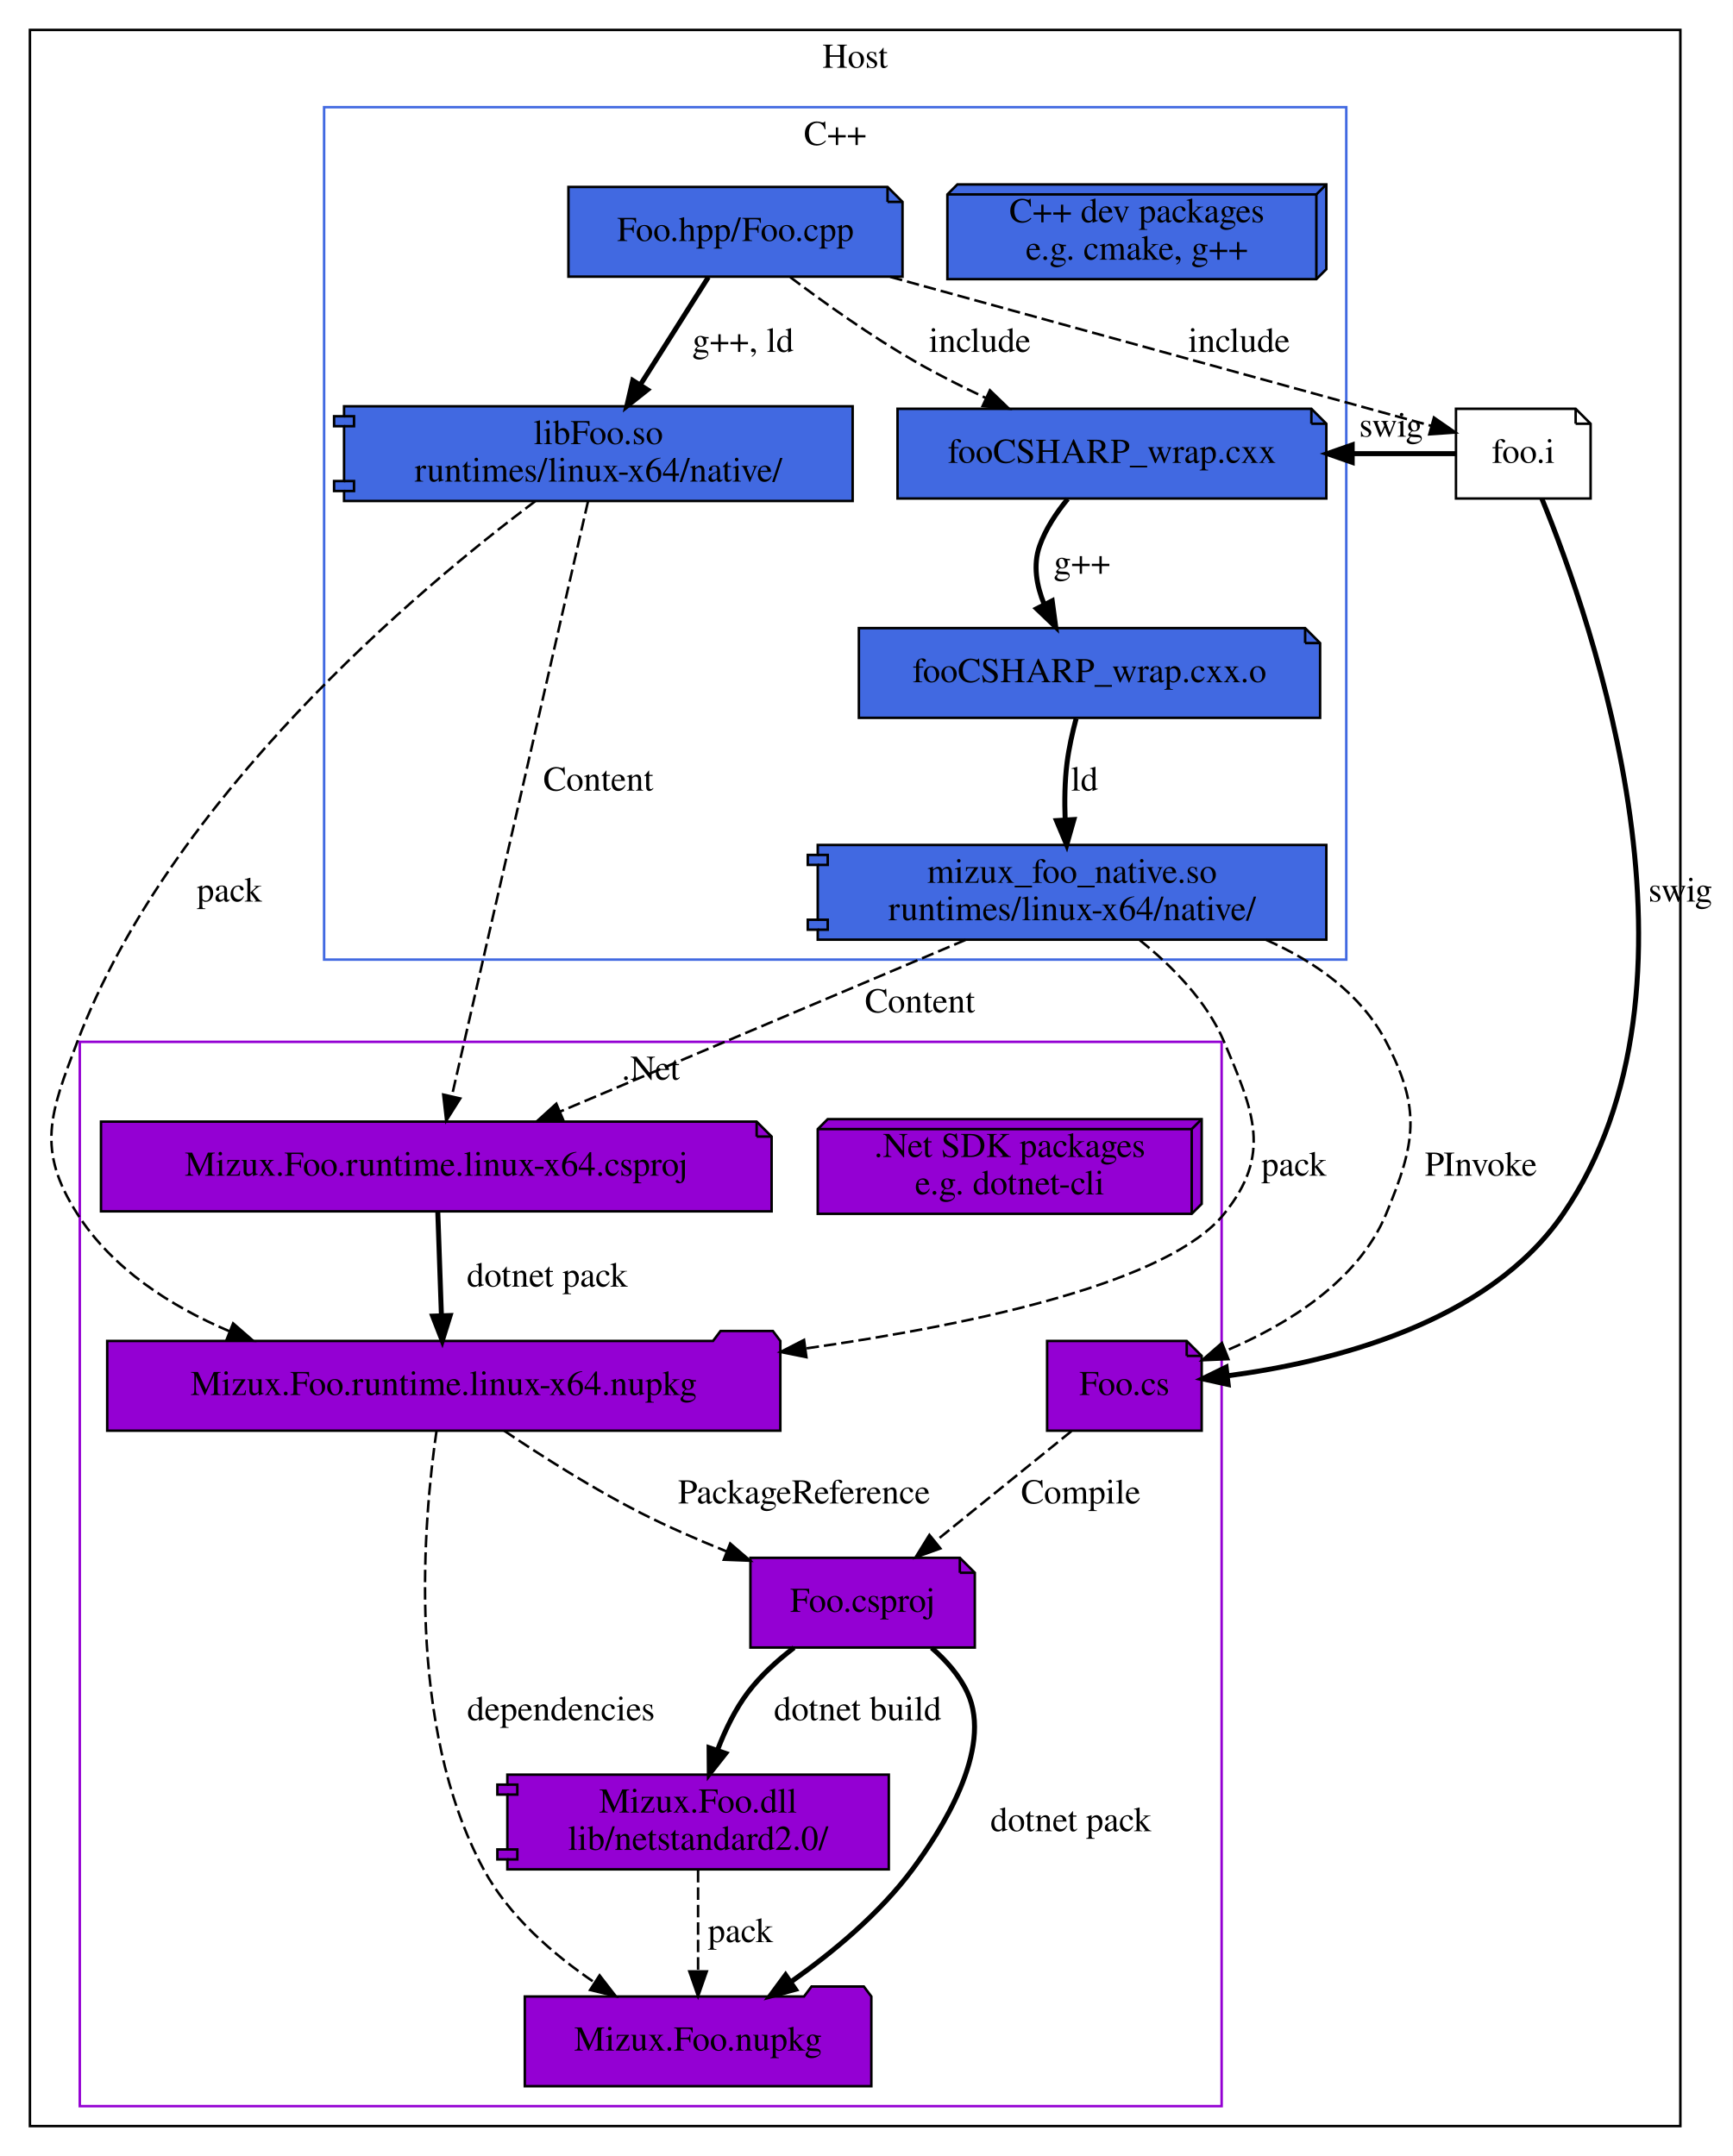
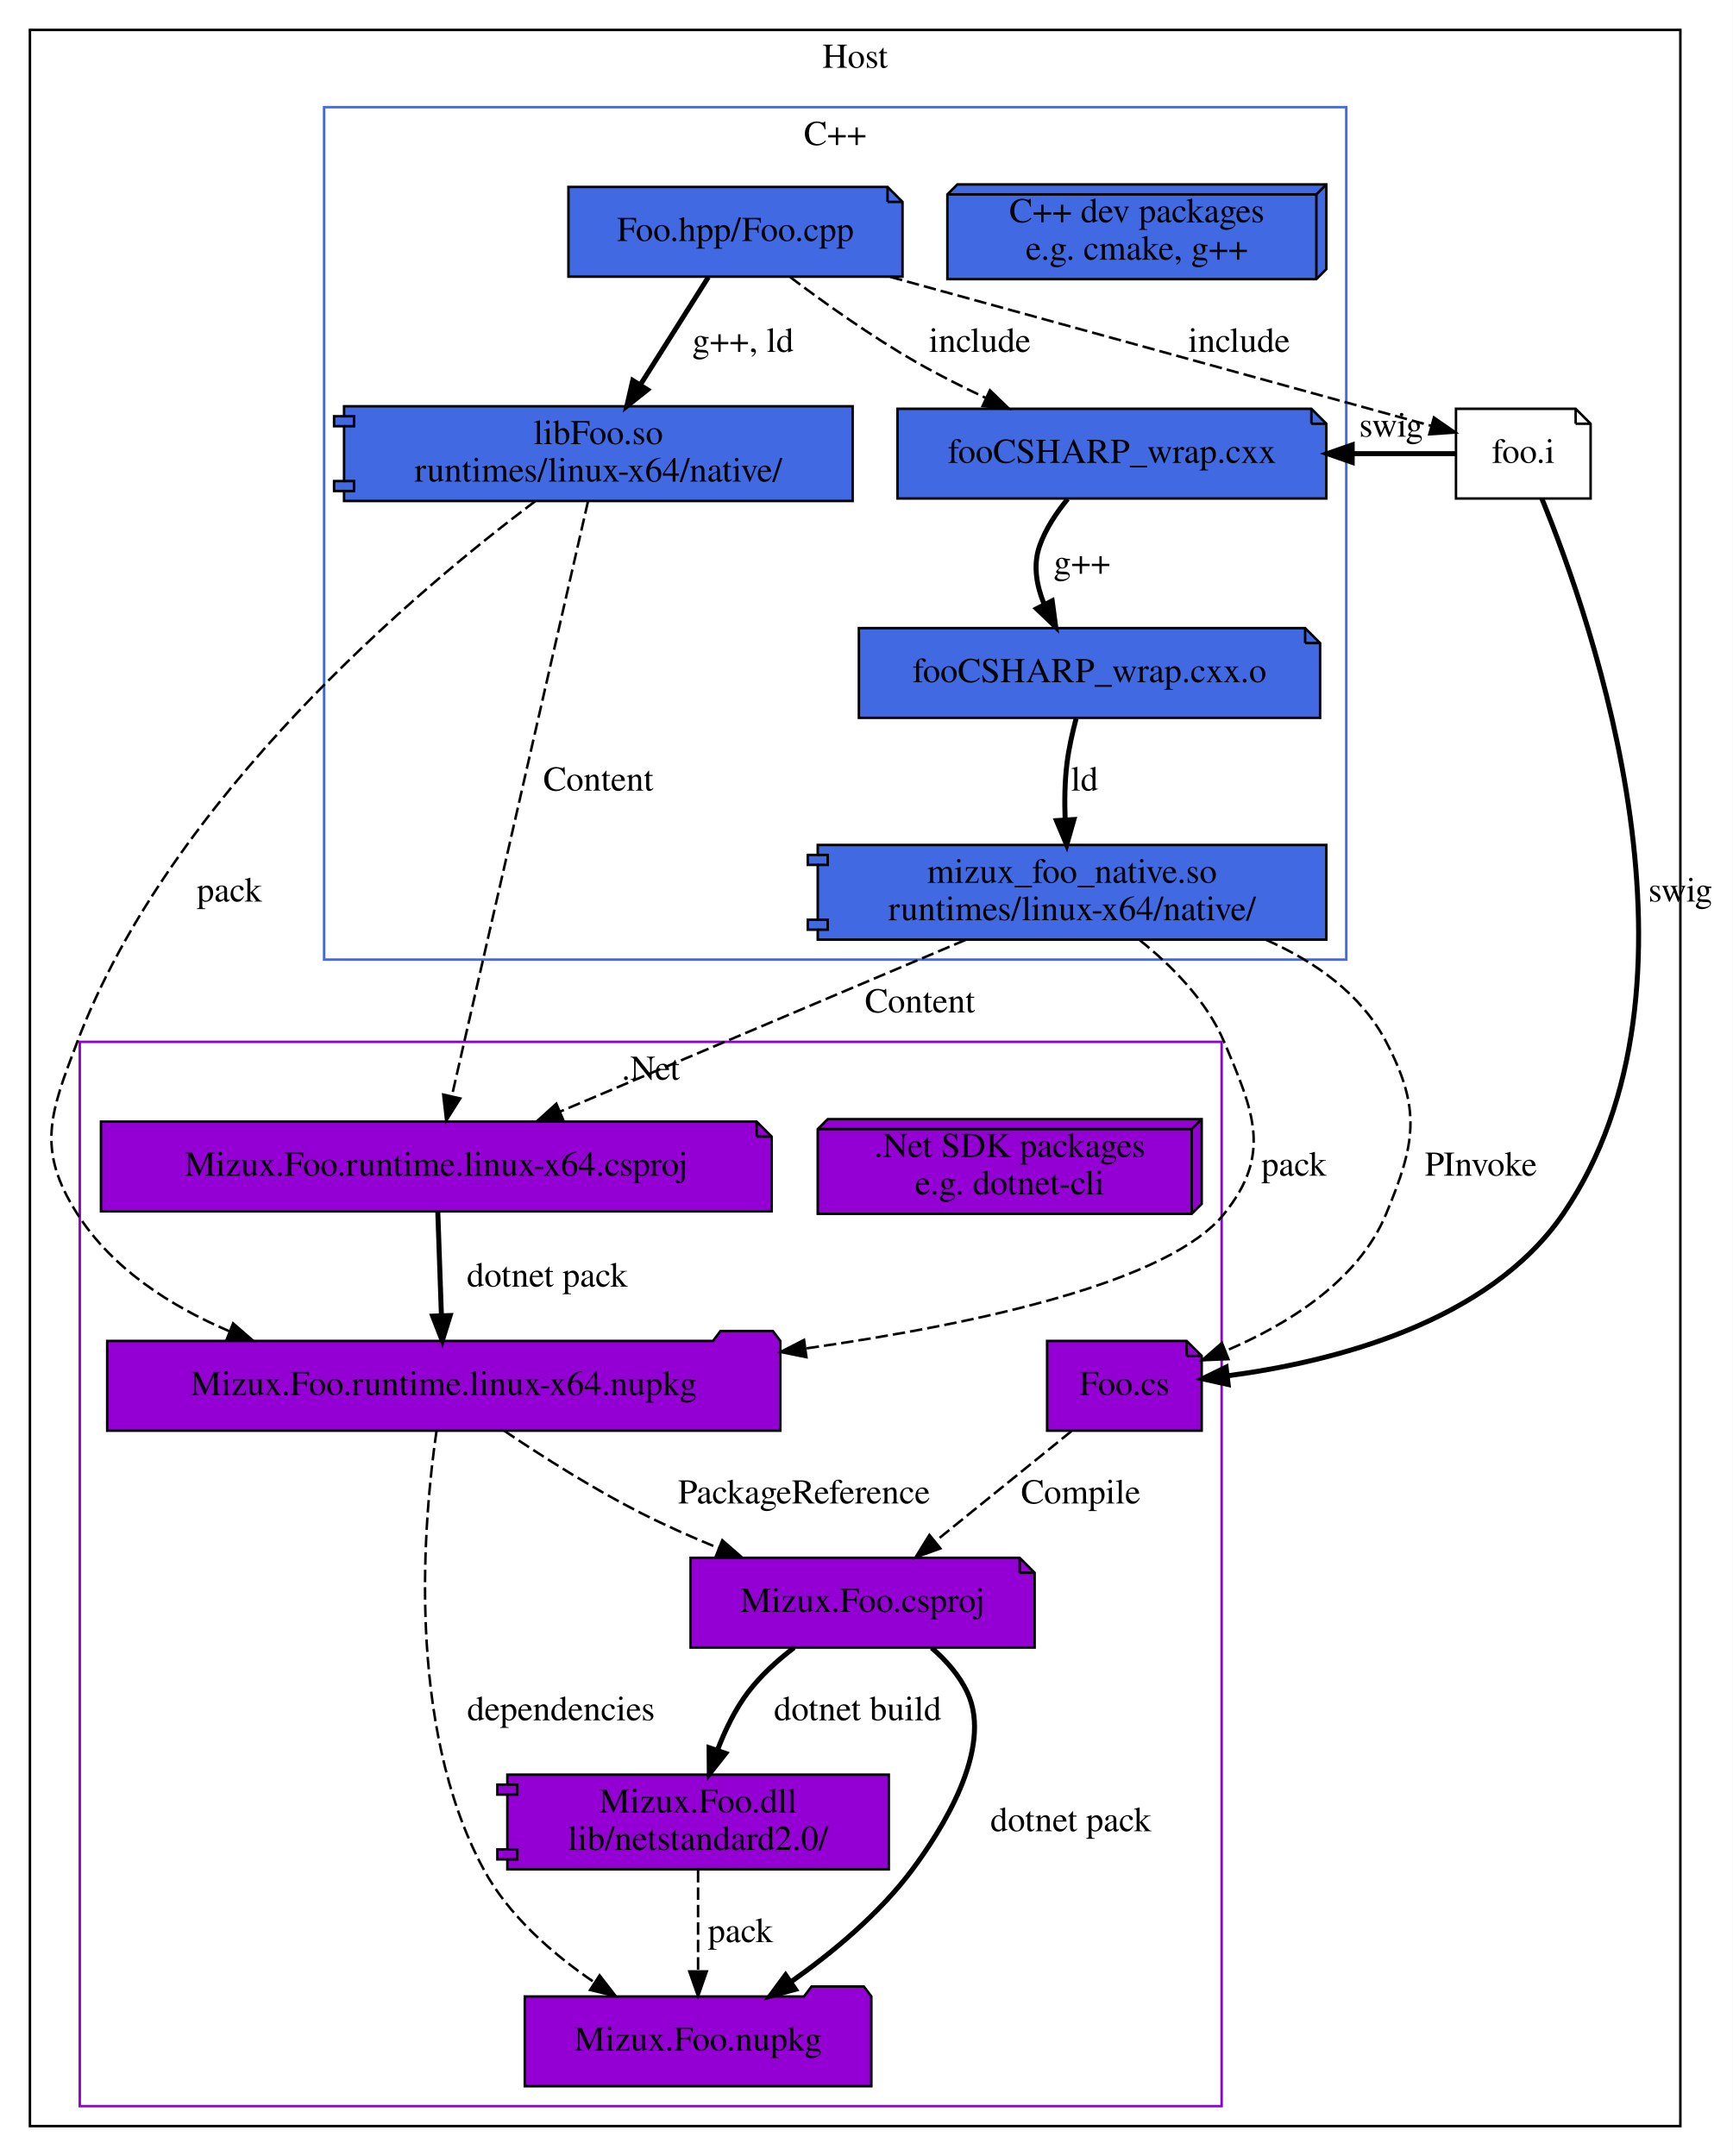
<svg xmlns="http://www.w3.org/2000/svg" width="695pt" height="865pt" viewBox="0.00 0.00 695.00 865.00">
  <g id="graph0" class="graph" transform="scale(1 1) rotate(0) translate(4 861)">
    <polygon fill="white" stroke="transparent" points="-4,4 -4,-861 691,-861 691,4 -4,4" />
    <g id="clust1" class="cluster">
      <polygon fill="none" stroke="black" points="8,-8 8,-849 670,-849 670,-8 8,-8" />
      <text text-anchor="middle" x="339" y="-833.8" font-family="Times,serif" font-size="14.00">Host</text>
    </g>
    <g id="clust2" class="cluster">
      <polygon fill="none" stroke="royalblue" points="126,-476 126,-818 536,-818 536,-476 126,-476" />
      <text text-anchor="middle" x="331" y="-802.8" font-family="Times,serif" font-size="14.00">C++</text>
    </g>
    <g id="clust3" class="cluster">
      <polygon fill="none" stroke="darkviolet" points="28,-16 28,-443 486,-443 486,-16 28,-16" />
      <text text-anchor="middle" x="257" y="-427.8" font-family="Times,serif" font-size="14.00">.Net</text>
    </g>
    <g id="node1" class="node">
      <polygon fill="white" stroke="black" points="628,-697 580,-697 580,-661 634,-661 634,-691 628,-697" />
      <polyline fill="none" stroke="black" points="628,-697 628,-691 " />
      <polyline fill="none" stroke="black" points="634,-691 628,-691 " />
      <text text-anchor="middle" x="607" y="-675.3" font-family="Times,serif" font-size="14.00">foo.i</text>
    </g>
    <g id="node5" class="node">
      <polygon fill="royalblue" stroke="black" points="522,-697 356,-697 356,-661 528,-661 528,-691 522,-697" />
      <polyline fill="none" stroke="black" points="522,-697 522,-691 " />
      <polyline fill="none" stroke="black" points="528,-691 522,-691 " />
      <text text-anchor="middle" x="442" y="-675.3" font-family="Times,serif" font-size="14.00">fooCSHARP_wrap.cxx</text>
    </g>
-     <g id="edge14" class="edge">
+     <g id="edge13" class="edge">
      <path fill="none" stroke="black" stroke-width="2" d="M579.85,-679C568.1,-679 553.58,-679 538.41,-679" />
      <polygon fill="black" stroke="black" stroke-width="2" points="538.37,-675.5 528.37,-679 538.37,-682.5 538.37,-675.5" />
      <text text-anchor="middle" x="554" y="-685.8" font-family="Times,serif" font-size="14.00">swig</text>
    </g>
    <g id="node11" class="node">
      <polygon fill="darkviolet" stroke="black" points="472,-323 416,-323 416,-287 478,-287 478,-317 472,-323" />
      <polyline fill="none" stroke="black" points="472,-323 472,-317 " />
      <polyline fill="none" stroke="black" points="478,-317 472,-317 " />
      <text text-anchor="middle" x="447" y="-301.3" font-family="Times,serif" font-size="14.00">Foo.cs</text>
    </g>
-     <g id="edge13" class="edge">
+     <g id="edge14" class="edge">
      <path fill="none" stroke="black" stroke-width="2" d="M614.44,-660.95C634.76,-611.48 685.69,-465.59 623,-374 592.98,-330.14 530.32,-314.56 488.44,-309.03" />
      <polygon fill="black" stroke="black" stroke-width="2" points="488.62,-305.53 478.28,-307.83 487.8,-312.48 488.62,-305.53" />
      <text text-anchor="middle" x="670" y="-499.3" font-family="Times,serif" font-size="14.00">swig</text>
    </g>
    <g id="node2" class="node">
      <polygon fill="royalblue" stroke="black" points="528,-787 380,-787 376,-783 376,-749 524,-749 528,-753 528,-787" />
      <polyline fill="none" stroke="black" points="524,-783 376,-783 " />
      <polyline fill="none" stroke="black" points="524,-783 524,-749 " />
      <polyline fill="none" stroke="black" points="524,-783 528,-787 " />
      <text text-anchor="middle" x="452" y="-771.8" font-family="Times,serif" font-size="14.00">C++ dev packages</text>
      <text text-anchor="middle" x="452" y="-756.8" font-family="Times,serif" font-size="14.00">e.g. cmake, g++</text>
    </g>
    <g id="node3" class="node">
      <polygon fill="royalblue" stroke="black" points="352,-786 224,-786 224,-750 358,-750 358,-780 352,-786" />
      <polyline fill="none" stroke="black" points="352,-786 352,-780 " />
      <polyline fill="none" stroke="black" points="358,-780 352,-780 " />
      <text text-anchor="middle" x="291" y="-764.3" font-family="Times,serif" font-size="14.00">Foo.hpp/Foo.cpp</text>
    </g>
    <g id="edge12" class="edge">
      <path fill="none" stroke="black" stroke-dasharray="5,2" d="M353.05,-749.92C417.73,-732.11 516.92,-704.8 570.17,-690.14" />
      <polygon fill="black" stroke="black" points="571.16,-693.5 579.87,-687.47 569.3,-686.75 571.16,-693.5" />
      <text text-anchor="middle" x="493" y="-719.8" font-family="Times,serif" font-size="14.00">include</text>
    </g>
    <g id="node4" class="node">
      <polygon fill="royalblue" stroke="black" points="338,-698 134,-698 134,-694 130,-694 130,-690 134,-690 134,-668 130,-668 130,-664 134,-664 134,-660 338,-660 338,-698" />
      <polyline fill="none" stroke="black" points="134,-694 138,-694 138,-690 134,-690 " />
      <polyline fill="none" stroke="black" points="134,-668 138,-668 138,-664 134,-664 " />
      <text text-anchor="middle" x="236" y="-682.8" font-family="Times,serif" font-size="14.00">libFoo.so</text>
      <text text-anchor="middle" x="236" y="-667.8" font-family="Times,serif" font-size="14.00">runtimes/linux-x64/native/</text>
    </g>
    <g id="edge2" class="edge">
      <path fill="none" stroke="black" stroke-width="2" d="M280.13,-749.81C272.38,-737.54 261.8,-720.8 252.94,-706.79" />
      <polygon fill="black" stroke="black" stroke-width="2" points="255.71,-704.63 247.41,-698.05 249.8,-708.37 255.71,-704.63" />
      <text text-anchor="middle" x="294" y="-719.8" font-family="Times,serif" font-size="14.00">g++, ld</text>
    </g>
    <g id="edge1" class="edge">
      <path fill="none" stroke="black" stroke-dasharray="5,2" d="M312.98,-749.79C326.88,-739.33 345.47,-726.08 363,-716 372.01,-710.82 381.9,-705.82 391.54,-701.27" />
      <polygon fill="black" stroke="black" points="393.05,-704.43 400.67,-697.07 390.12,-698.07 393.05,-704.43" />
      <text text-anchor="middle" x="389" y="-719.8" font-family="Times,serif" font-size="14.00">include</text>
    </g>
    <g id="node9" class="node">
      <polygon fill="darkviolet" stroke="black" points="299.5,-411 36.5,-411 36.5,-375 305.5,-375 305.5,-405 299.5,-411" />
      <polyline fill="none" stroke="black" points="299.5,-411 299.5,-405 " />
      <polyline fill="none" stroke="black" points="305.5,-405 299.5,-405 " />
      <text text-anchor="middle" x="171" y="-389.3" font-family="Times,serif" font-size="14.00">Mizux.Foo.runtime.linux-x64.csproj</text>
    </g>
    <g id="edge15" class="edge">
      <path fill="none" stroke="black" stroke-dasharray="5,2" d="M231.84,-659.8C220.73,-611.28 190.36,-478.61 177.21,-421.14" />
      <polygon fill="black" stroke="black" points="180.61,-420.29 174.96,-411.32 173.78,-421.85 180.61,-420.29" />
      <text text-anchor="middle" x="236" y="-543.8" font-family="Times,serif" font-size="14.00">Content</text>
    </g>
    <g id="node10" class="node">
      <polygon fill="darkviolet" stroke="black" points="309,-323 306,-327 285,-327 282,-323 39,-323 39,-287 309,-287 309,-323" />
      <text text-anchor="middle" x="174" y="-301.3" font-family="Times,serif" font-size="14.00">Mizux.Foo.runtime.linux-x64.nupkg</text>
    </g>
    <g id="edge16" class="edge">
      <path fill="none" stroke="black" stroke-dasharray="5,2" d="M210.7,-659.93C163.71,-624.61 64.36,-541.24 27,-443 16.1,-414.34 10.48,-399.84 27,-374 41.04,-352.04 64.18,-337.07 88,-326.9" />
      <polygon fill="black" stroke="black" points="89.51,-330.06 97.5,-323.1 86.92,-323.56 89.51,-330.06" />
      <text text-anchor="middle" x="88" y="-499.3" font-family="Times,serif" font-size="14.00">pack</text>
    </g>
    <g id="node6" class="node">
      <polygon fill="royalblue" stroke="black" points="519.5,-609 340.5,-609 340.5,-573 525.5,-573 525.5,-603 519.5,-609" />
      <polyline fill="none" stroke="black" points="519.5,-609 519.5,-603 " />
      <polyline fill="none" stroke="black" points="525.5,-603 519.5,-603 " />
      <text text-anchor="middle" x="433" y="-587.3" font-family="Times,serif" font-size="14.00">fooCSHARP_wrap.cxx.o</text>
    </g>
    <g id="edge3" class="edge">
      <path fill="none" stroke="black" stroke-width="2" d="M424.26,-660.81C419.7,-655.28 415.4,-648.81 413,-642 410.29,-634.31 411.74,-626.06 414.84,-618.52" />
      <polygon fill="black" stroke="black" stroke-width="2" points="418.04,-619.95 419.46,-609.45 411.8,-616.78 418.04,-619.95" />
      <text text-anchor="middle" x="430" y="-630.8" font-family="Times,serif" font-size="14.00">g++</text>
    </g>
    <g id="node7" class="node">
      <polygon fill="royalblue" stroke="black" points="528,-522 324,-522 324,-518 320,-518 320,-514 324,-514 324,-492 320,-492 320,-488 324,-488 324,-484 528,-484 528,-522" />
      <polyline fill="none" stroke="black" points="324,-518 328,-518 328,-514 324,-514 " />
      <polyline fill="none" stroke="black" points="324,-492 328,-492 328,-488 324,-488 " />
      <text text-anchor="middle" x="426" y="-506.8" font-family="Times,serif" font-size="14.00">mizux_foo_native.so</text>
      <text text-anchor="middle" x="426" y="-491.8" font-family="Times,serif" font-size="14.00">runtimes/linux-x64/native/</text>
    </g>
    <g id="edge4" class="edge">
      <path fill="none" stroke="black" stroke-width="2" d="M427.64,-572.72C426.15,-567.12 424.74,-560.85 424,-555 423.06,-547.59 422.96,-539.53 423.24,-532.06" />
      <polygon fill="black" stroke="black" stroke-width="2" points="426.74,-532.19 423.85,-522 419.75,-531.77 426.74,-532.19" />
      <text text-anchor="middle" x="431" y="-543.8" font-family="Times,serif" font-size="14.00">ld</text>
    </g>
    <g id="edge17" class="edge">
      <path fill="none" stroke="black" stroke-dasharray="5,2" d="M383.32,-483.92C338.49,-464.93 268.04,-435.1 220.73,-415.06" />
      <polygon fill="black" stroke="black" points="221.87,-411.74 211.29,-411.07 219.14,-418.19 221.87,-411.74" />
      <text text-anchor="middle" x="365" y="-454.8" font-family="Times,serif" font-size="14.00">Content</text>
    </g>
-     <g id="edge19" class="edge">
+     <g id="edge18" class="edge">
      <path fill="none" stroke="black" stroke-dasharray="5,2" d="M453.19,-483.78C466.03,-473.49 480.04,-459.41 487,-443 498.97,-414.77 506.25,-397.88 487,-374 465.21,-346.97 390.2,-330.13 319.08,-319.97" />
      <polygon fill="black" stroke="black" points="319.46,-316.49 309.07,-318.58 318.5,-323.42 319.46,-316.49" />
      <text text-anchor="middle" x="515" y="-389.3" font-family="Times,serif" font-size="14.00">pack</text>
    </g>
-     <g id="edge18" class="edge">
+     <g id="edge19" class="edge">
      <path fill="none" stroke="black" stroke-dasharray="5,2" d="M503.87,-483.91C523.59,-475.14 542,-462.16 552,-443 566.19,-415.81 563.74,-402.33 552,-374 540.77,-346.9 512.16,-329.47 487.64,-319.04" />
      <polygon fill="black" stroke="black" points="488.72,-315.71 478.14,-315.26 486.13,-322.21 488.72,-315.71" />
      <text text-anchor="middle" x="590" y="-389.3" font-family="Times,serif" font-size="14.00">PInvoke</text>
    </g>
    <g id="node8" class="node">
      <polygon fill="darkviolet" stroke="black" points="478,-412 328,-412 324,-408 324,-374 474,-374 478,-378 478,-412" />
      <polyline fill="none" stroke="black" points="474,-408 324,-408 " />
      <polyline fill="none" stroke="black" points="474,-408 474,-374 " />
      <polyline fill="none" stroke="black" points="474,-408 478,-412 " />
      <text text-anchor="middle" x="401" y="-396.8" font-family="Times,serif" font-size="14.00">.Net SDK packages</text>
      <text text-anchor="middle" x="401" y="-381.8" font-family="Times,serif" font-size="14.00">e.g. dotnet-cli</text>
    </g>
    <g id="edge5" class="edge">
      <path fill="none" stroke="black" stroke-width="2" d="M171.61,-374.6C172.02,-362.75 172.58,-346.82 173.05,-333.29" />
      <polygon fill="black" stroke="black" stroke-width="2" points="176.55,-333.2 173.4,-323.08 169.56,-332.96 176.55,-333.2" />
      <text text-anchor="middle" x="215.5" y="-344.8" font-family="Times,serif" font-size="14.00">dotnet pack</text>
    </g>
    <g id="node12" class="node">
-       <polygon fill="darkviolet" stroke="black" points="381,-236 297,-236 297,-200 387,-200 387,-230 381,-236" />
-       <polyline fill="none" stroke="black" points="381,-236 381,-230 " />
-       <polyline fill="none" stroke="black" points="387,-230 381,-230 " />
-       <text text-anchor="middle" x="342" y="-214.3" font-family="Times,serif" font-size="14.00">Foo.csproj</text>
+       <polygon fill="darkviolet" stroke="black" points="405,-236 273,-236 273,-200 411,-200 411,-230 405,-236" />
+       <polyline fill="none" stroke="black" points="405,-236 405,-230 " />
+       <polyline fill="none" stroke="black" points="411,-230 405,-230 " />
+       <text text-anchor="middle" x="342" y="-214.3" font-family="Times,serif" font-size="14.00">Mizux.Foo.csproj</text>
    </g>
    <g id="edge11" class="edge">
-       <path fill="none" stroke="black" stroke-dasharray="5,2" d="M198.2,-286.99C213.49,-276.68 233.89,-263.69 253,-254 263.87,-248.48 275.83,-243.25 287.36,-238.6" />
-       <polygon fill="black" stroke="black" points="288.89,-241.75 296.91,-234.83 286.32,-235.24 288.89,-241.75" />
+       <path fill="none" stroke="black" stroke-dasharray="5,2" d="M198.2,-286.99C213.49,-276.68 233.89,-263.69 253,-254 262.86,-249 273.62,-244.23 284.13,-239.91" />
+       <polygon fill="black" stroke="black" points="285.71,-243.05 293.69,-236.08 283.11,-236.55 285.71,-243.05" />
      <text text-anchor="middle" x="318.5" y="-257.8" font-family="Times,serif" font-size="14.00">PackageReference</text>
    </g>
    <g id="node14" class="node">
      <polygon fill="darkviolet" stroke="black" points="345.5,-60 342.5,-64 321.5,-64 318.5,-60 206.5,-60 206.5,-24 345.5,-24 345.5,-60" />
      <text text-anchor="middle" x="276" y="-38.3" font-family="Times,serif" font-size="14.00">Mizux.Foo.nupkg</text>
    </g>
    <g id="edge10" class="edge">
      <path fill="none" stroke="black" stroke-dasharray="5,2" d="M171.1,-286.99C165.97,-251.73 158.59,-169.12 190,-111 200.09,-92.32 217.72,-77.01 234.4,-65.67" />
      <polygon fill="black" stroke="black" points="236.5,-68.49 242.99,-60.11 232.69,-62.61 236.5,-68.49" />
      <text text-anchor="middle" x="221" y="-170.8" font-family="Times,serif" font-size="14.00">dependencies</text>
    </g>
    <g id="edge6" class="edge">
      <path fill="none" stroke="black" stroke-dasharray="5,2" d="M425.75,-286.8C410.1,-274.13 388.61,-256.73 371.32,-242.74" />
      <polygon fill="black" stroke="black" points="373.19,-239.75 363.22,-236.18 368.79,-245.19 373.19,-239.75" />
      <text text-anchor="middle" x="429.5" y="-257.8" font-family="Times,serif" font-size="14.00">Compile</text>
    </g>
    <g id="node13" class="node">
      <polygon fill="darkviolet" stroke="black" points="352.5,-149 199.5,-149 199.5,-145 195.5,-145 195.5,-141 199.5,-141 199.5,-119 195.5,-119 195.5,-115 199.5,-115 199.5,-111 352.5,-111 352.5,-149" />
      <polyline fill="none" stroke="black" points="199.5,-145 203.5,-145 203.5,-141 199.5,-141 " />
      <polyline fill="none" stroke="black" points="199.5,-119 203.5,-119 203.5,-115 199.5,-115 " />
      <text text-anchor="middle" x="276" y="-133.8" font-family="Times,serif" font-size="14.00">Mizux.Foo.dll</text>
      <text text-anchor="middle" x="276" y="-118.8" font-family="Times,serif" font-size="14.00">lib/netstandard2.0/</text>
    </g>
    <g id="edge7" class="edge">
      <path fill="none" stroke="black" stroke-width="2" d="M314.49,-199.94C307.78,-194.81 301.08,-188.73 296,-182 290.84,-175.17 286.84,-166.84 283.81,-158.91" />
      <polygon fill="black" stroke="black" stroke-width="2" points="287.05,-157.54 280.5,-149.22 280.42,-159.81 287.05,-157.54" />
      <text text-anchor="middle" x="340" y="-170.8" font-family="Times,serif" font-size="14.00">dotnet build</text>
    </g>
    <g id="edge9" class="edge">
      <path fill="none" stroke="black" stroke-width="2" d="M369.69,-199.87C375.47,-194.87 380.78,-188.88 384,-182 394.7,-159.16 373.13,-126.01 362,-111 348.87,-93.29 330.02,-77.69 313.31,-65.91" />
      <polygon fill="black" stroke="black" stroke-width="2" points="315.04,-62.86 304.81,-60.11 311.1,-68.64 315.04,-62.86" />
      <text text-anchor="middle" x="425.5" y="-126.3" font-family="Times,serif" font-size="14.00">dotnet pack</text>
    </g>
    <g id="edge8" class="edge">
      <path fill="none" stroke="black" stroke-dasharray="5,2" d="M276,-110.76C276,-98.93 276,-83.32 276,-70.05" />
      <polygon fill="black" stroke="black" points="279.5,-70.04 276,-60.04 272.5,-70.04 279.5,-70.04" />
      <text text-anchor="middle" x="293" y="-81.8" font-family="Times,serif" font-size="14.00">pack</text>
    </g>
  </g>
</svg>
